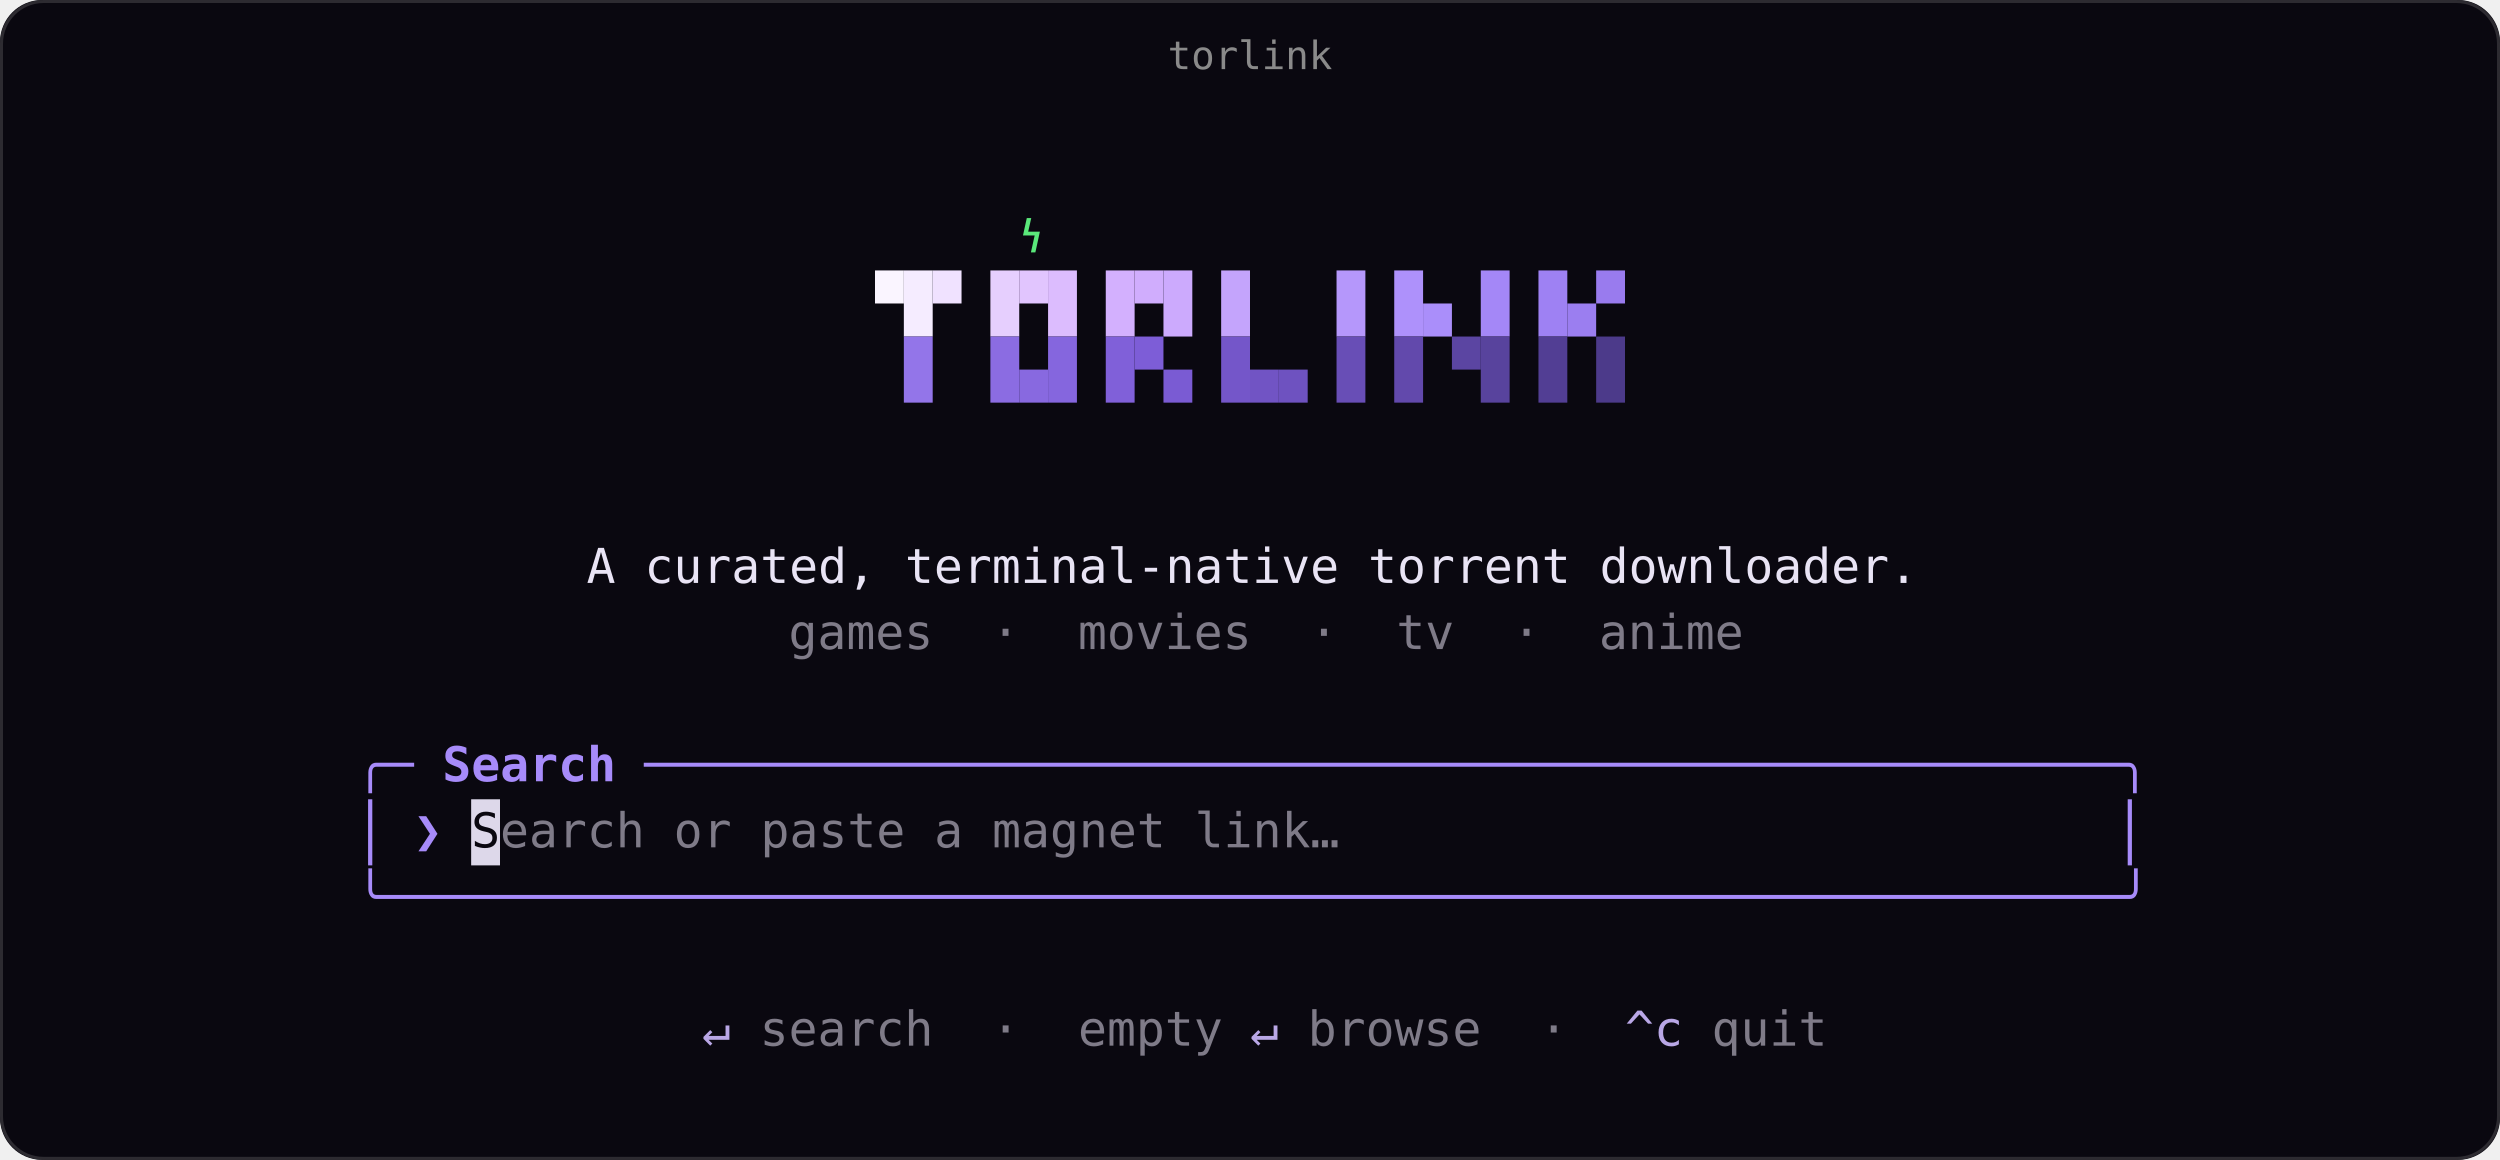
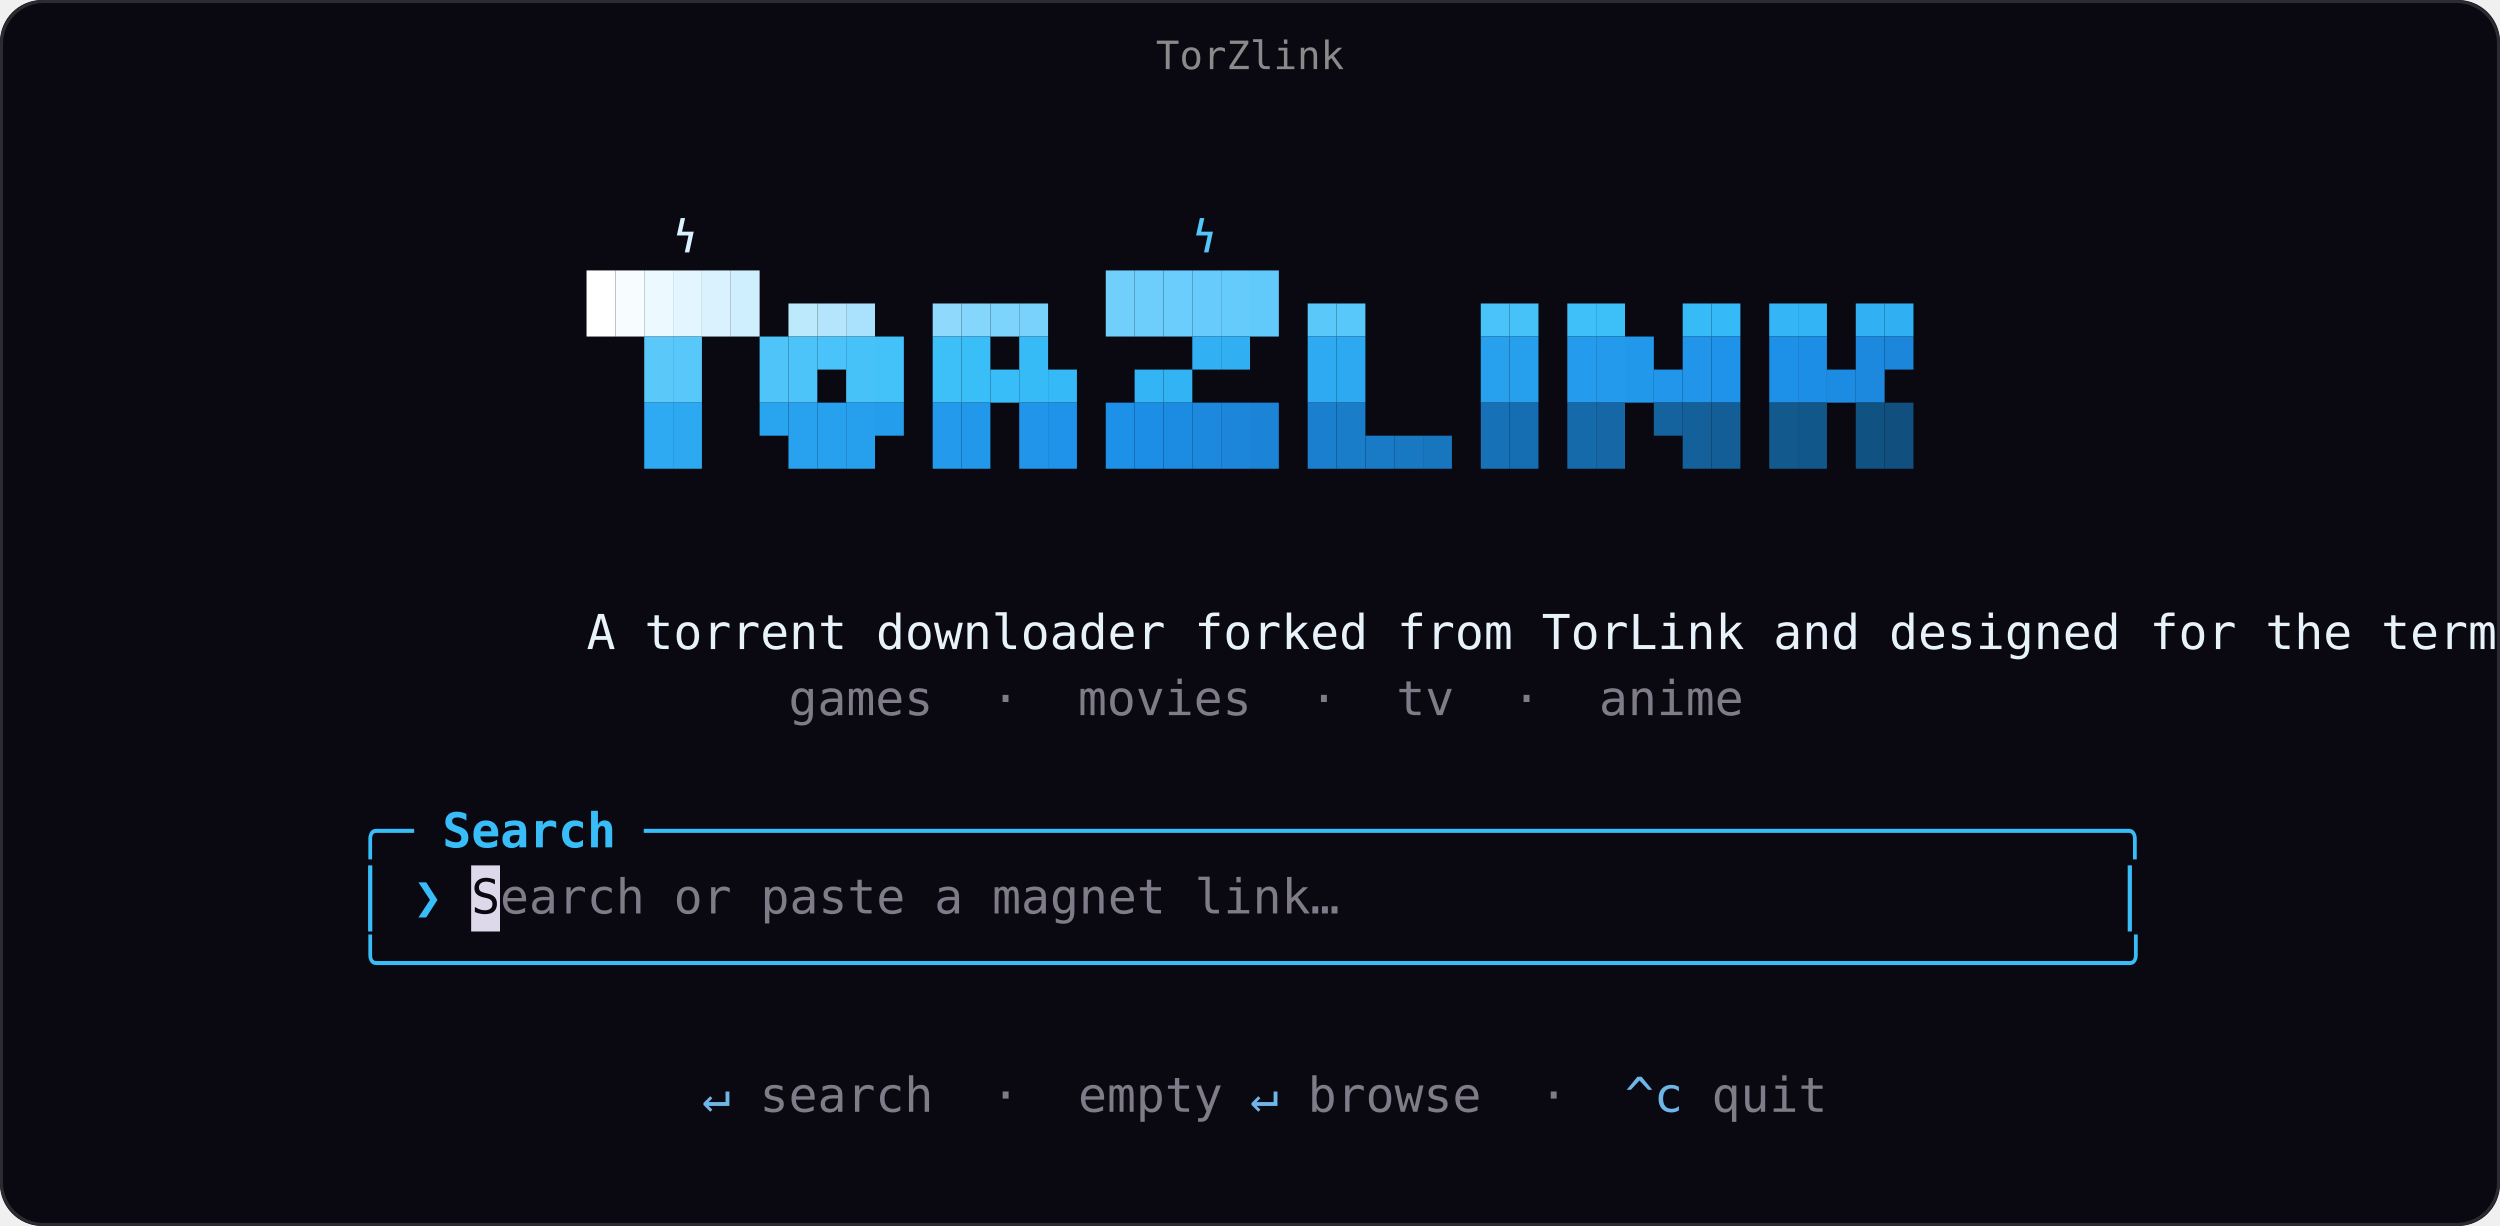
- <svg xmlns="http://www.w3.org/2000/svg" width="832" height="386" viewBox="0 0 832 386" style="max-width: 832px; width: 100%; height: auto;" role="img">
+ <svg xmlns="http://www.w3.org/2000/svg" width="832" height="408" viewBox="0 0 832 408" style="max-width: 832px; width: 100%; height: auto;" role="img">
  <rect width="100%" height="100%" rx="14" fill="#0a0810" />
-   <rect x="0.5" y="0.5" width="831" height="385" rx="14" fill="none" stroke="#2d2b31" stroke-width="1" />
-   <text x="416" y="23" text-anchor="middle" font-family="ui-monospace, &quot;Cascadia Mono&quot;, &quot;SF Mono&quot;, Menlo, Consolas, &quot;DejaVu Sans Mono&quot;, monospace" font-size="13" fill="#8a8a8a">torlink</text>
+   <rect x="0.5" y="0.5" width="831" height="407" rx="14" fill="none" stroke="#2d2b31" stroke-width="1" />
+   <text x="416" y="23" text-anchor="middle" font-family="ui-monospace, &quot;Cascadia Mono&quot;, &quot;SF Mono&quot;, Menlo, Consolas, &quot;DejaVu Sans Mono&quot;, monospace" font-size="13" fill="#8a8a8a">TorZlink</text>
  <g font-family="ui-monospace, &quot;Cascadia Mono&quot;, &quot;SF Mono&quot;, Menlo, Consolas, &quot;DejaVu Sans Mono&quot;, monospace" font-size="16" fill="#ddd8ea">
-     <text x="339.2" y="84" textLength="9.6" lengthAdjust="spacingAndGlyphs" xml:space="preserve" fill="#5ae87a" font-weight="600">𐓏</text>
-     <rect x="291.2" y="90" width="9.6" height="11" fill="#faf5ff" />
-     <rect x="300.8" y="90" width="9.6" height="22" fill="#f5ecff" />
-     <rect x="310.4" y="90" width="9.6" height="11" fill="#f0e2ff" />
-     <rect x="329.6" y="90" width="9.6" height="22" fill="#e6cffe" />
-     <rect x="339.2" y="90" width="9.6" height="11" fill="#e1c5fe" />
-     <rect x="348.8" y="90" width="9.6" height="22" fill="#dcbcfe" />
-     <rect x="368" y="90" width="9.6" height="22" fill="#d3b0fe" />
-     <rect x="377.6" y="90" width="9.6" height="11" fill="#d0adfd" />
-     <rect x="387.2" y="90" width="9.6" height="22" fill="#ccaafd" />
-     <rect x="406.4" y="90" width="9.6" height="22" fill="#c4a4fc" />
-     <rect x="444.8" y="90" width="9.6" height="22" fill="#b597fb" />
-     <rect x="464" y="90" width="9.6" height="22" fill="#ae91fb" />
-     <rect x="473.6" y="101" width="9.6" height="11" fill="#aa8efa" />
-     <rect x="492.8" y="90" width="9.6" height="22" fill="#a487f7" />
-     <rect x="512" y="90" width="9.6" height="22" fill="#9e81f3" />
-     <rect x="521.6" y="101" width="9.6" height="11" fill="#9b7ef0" />
-     <rect x="531.2" y="90" width="9.6" height="11" fill="#997bee" />
-     <rect x="300.8" y="112" width="9.6" height="22" fill="#9375e9" />
-     <rect x="329.6" y="112" width="9.6" height="22" fill="#8b6ce2" />
-     <rect x="339.2" y="123" width="9.6" height="11" fill="#8869e0" />
-     <rect x="348.8" y="112" width="9.6" height="22" fill="#8566de" />
-     <rect x="368" y="112" width="9.6" height="22" fill="#8060d9" />
-     <rect x="377.6" y="112" width="9.6" height="11" fill="#7d5dd7" />
-     <rect x="387.2" y="123" width="9.6" height="11" fill="#7a5bd3" />
-     <rect x="406.4" y="112" width="9.6" height="22" fill="#7456c9" />
-     <rect x="416" y="123" width="9.6" height="11" fill="#7154c4" />
-     <rect x="425.6" y="123" width="9.6" height="11" fill="#6e52c0" />
-     <rect x="444.8" y="112" width="9.6" height="22" fill="#684eb6" />
-     <rect x="464" y="112" width="9.6" height="22" fill="#6249ac" />
-     <rect x="483.2" y="112" width="9.6" height="11" fill="#5b45a2" />
-     <rect x="492.8" y="112" width="9.6" height="22" fill="#58439d" />
-     <rect x="512" y="112" width="9.6" height="22" fill="#523e94" />
-     <rect x="531.2" y="112" width="9.6" height="22" fill="#4c3a8a" />
-     <text x="195.2" y="194" textLength="441.6" lengthAdjust="spacingAndGlyphs" xml:space="preserve" fill="#e9e4f5">A curated, terminal-native torrent downloader.</text>
-     <text x="262.4" y="216" textLength="316.8" lengthAdjust="spacingAndGlyphs" xml:space="preserve" fill-opacity="0.55">games  ·  movies  ·  tv  ·  anime</text>
-     <text x="118.4" y="260" textLength="19.2" lengthAdjust="spacingAndGlyphs" xml:space="preserve" fill="#a78bfa">╭─</text>
-     <text x="147.2" y="260" textLength="57.6" lengthAdjust="spacingAndGlyphs" xml:space="preserve" fill="#a78bfa" font-weight="600">Search</text>
-     <text x="214.4" y="260" textLength="499.2" lengthAdjust="spacingAndGlyphs" xml:space="preserve" fill="#a78bfa">───────────────────────────────────────────────────╮</text>
-     <rect x="122.5" y="266" width="1.4" height="22" fill="#a78bfa" />
-     <text x="137.6" y="282" textLength="9.6" lengthAdjust="spacingAndGlyphs" xml:space="preserve" fill="#a78bfa">❯</text>
-     <rect x="156.8" y="266" width="9.6" height="22" fill="#ddd8ea" />
-     <text x="156.8" y="282" textLength="9.6" lengthAdjust="spacingAndGlyphs" xml:space="preserve" fill="#0a0810">S</text>
-     <text x="166.4" y="282" textLength="278.4" lengthAdjust="spacingAndGlyphs" xml:space="preserve" fill-opacity="0.55">earch or paste a magnet link…</text>
-     <rect x="708.1" y="266" width="1.4" height="22" fill="#a78bfa" />
-     <text x="118.4" y="304" textLength="595.2" lengthAdjust="spacingAndGlyphs" xml:space="preserve" fill="#a78bfa">╰────────────────────────────────────────────────────────────╯</text>
-     <text x="233.6" y="348" textLength="9.6" lengthAdjust="spacingAndGlyphs" xml:space="preserve" fill="#b9a7e6">↵</text>
-     <text x="252.8" y="348" textLength="153.6" lengthAdjust="spacingAndGlyphs" xml:space="preserve" fill-opacity="0.55">search  ·  empty</text>
-     <text x="416" y="348" textLength="9.6" lengthAdjust="spacingAndGlyphs" xml:space="preserve" fill="#b9a7e6">↵</text>
-     <text x="435.2" y="348" textLength="86.4" lengthAdjust="spacingAndGlyphs" xml:space="preserve" fill-opacity="0.55">browse  ·</text>
-     <text x="540.8" y="348" textLength="19.2" lengthAdjust="spacingAndGlyphs" xml:space="preserve" fill="#b9a7e6">^c</text>
-     <text x="569.6" y="348" textLength="38.4" lengthAdjust="spacingAndGlyphs" xml:space="preserve" fill-opacity="0.55">quit</text>
+     <text x="224" y="84" textLength="9.6" lengthAdjust="spacingAndGlyphs" xml:space="preserve" fill="#daf2fe" font-weight="600">𐓏</text>
+     <text x="396.8" y="84" textLength="9.6" lengthAdjust="spacingAndGlyphs" xml:space="preserve" fill="#54c6fa" font-weight="600">𐓏</text>
+     <rect x="195.2" y="90" width="9.6" height="22" fill="#ffffff" />
+     <rect x="204.8" y="90" width="9.6" height="22" fill="#f6fcff" />
+     <rect x="214.4" y="90" width="9.6" height="22" fill="#ecf9ff" />
+     <rect x="224" y="90" width="9.6" height="22" fill="#e3f5fe" />
+     <rect x="233.6" y="90" width="9.6" height="22" fill="#d9f2fe" />
+     <rect x="243.2" y="90" width="9.6" height="22" fill="#d0effe" />
+     <rect x="262.4" y="101" width="9.6" height="11" fill="#bde9fd" />
+     <rect x="272" y="101" width="9.6" height="11" fill="#b4e5fd" />
+     <rect x="281.6" y="101" width="9.6" height="11" fill="#aae2fd" />
+     <rect x="310.4" y="101" width="9.6" height="11" fill="#8ed9fc" />
+     <rect x="320" y="101" width="9.6" height="11" fill="#85d6fc" />
+     <rect x="329.6" y="101" width="9.6" height="11" fill="#7cd3fc" />
+     <rect x="339.2" y="101" width="9.6" height="11" fill="#79d2fc" />
+     <rect x="368" y="90" width="9.6" height="22" fill="#70cffb" />
+     <rect x="377.6" y="90" width="9.6" height="22" fill="#6dcefb" />
+     <rect x="387.2" y="90" width="9.6" height="22" fill="#6acdfb" />
+     <rect x="396.8" y="90" width="9.6" height="22" fill="#67ccfb" />
+     <rect x="406.4" y="90" width="9.6" height="22" fill="#64cbfb" />
+     <rect x="416" y="90" width="9.6" height="22" fill="#61cafa" />
+     <rect x="435.2" y="101" width="9.6" height="11" fill="#5bc8fa" />
+     <rect x="444.8" y="101" width="9.6" height="11" fill="#58c7fa" />
+     <rect x="492.8" y="101" width="9.6" height="11" fill="#49c3f9" />
+     <rect x="502.4" y="101" width="9.6" height="11" fill="#46c2f9" />
+     <rect x="521.6" y="101" width="9.6" height="11" fill="#40c0f8" />
+     <rect x="531.2" y="101" width="9.6" height="11" fill="#3dbff8" />
+     <rect x="560" y="101" width="9.6" height="11" fill="#37bbf7" />
+     <rect x="569.6" y="101" width="9.6" height="11" fill="#36b9f7" />
+     <rect x="588.8" y="101" width="9.6" height="11" fill="#34b6f6" />
+     <rect x="598.4" y="101" width="9.6" height="11" fill="#33b4f5" />
+     <rect x="617.6" y="101" width="9.6" height="11" fill="#31b1f4" />
+     <rect x="627.2" y="101" width="9.6" height="11" fill="#30aff3" />
+     <rect x="214.4" y="112" width="9.6" height="22" fill="#5bc8fa" />
+     <rect x="224" y="112" width="9.6" height="22" fill="#58c7fa" />
+     <rect x="252.8" y="112" width="9.6" height="22" fill="#4fc4f9" />
+     <rect x="262.4" y="112" width="9.6" height="22" fill="#4cc4f9" />
+     <rect x="272" y="112" width="9.6" height="11" fill="#49c3f9" />
+     <rect x="281.6" y="112" width="9.6" height="22" fill="#46c2f9" />
+     <rect x="291.2" y="112" width="9.6" height="22" fill="#43c1f9" />
+     <rect x="310.4" y="112" width="9.6" height="22" fill="#3dbff8" />
+     <rect x="320" y="112" width="9.6" height="22" fill="#3abef8" />
+     <rect x="329.6" y="123" width="9.6" height="11" fill="#38bdf8" />
+     <rect x="339.2" y="112" width="9.6" height="22" fill="#37bbf7" />
+     <rect x="348.8" y="123" width="9.6" height="11" fill="#36b9f7" />
+     <rect x="377.6" y="123" width="9.6" height="11" fill="#33b4f5" />
+     <rect x="387.2" y="123" width="9.6" height="11" fill="#32b3f4" />
+     <rect x="396.8" y="112" width="9.6" height="11" fill="#31b1f4" />
+     <rect x="406.4" y="112" width="9.6" height="11" fill="#30aff3" />
+     <rect x="435.2" y="112" width="9.6" height="22" fill="#2daaf2" />
+     <rect x="444.8" y="112" width="9.6" height="22" fill="#2ca9f1" />
+     <rect x="492.8" y="112" width="9.6" height="22" fill="#27a0ee" />
+     <rect x="502.4" y="112" width="9.6" height="22" fill="#269fed" />
+     <rect x="521.6" y="112" width="9.6" height="22" fill="#249bec" />
+     <rect x="531.2" y="112" width="9.6" height="22" fill="#239aec" />
+     <rect x="540.8" y="112" width="9.6" height="22" fill="#2298eb" />
+     <rect x="550.4" y="123" width="9.6" height="11" fill="#2196eb" />
+     <rect x="560" y="112" width="9.6" height="22" fill="#2095ea" />
+     <rect x="569.6" y="112" width="9.6" height="22" fill="#1f93e9" />
+     <rect x="588.8" y="112" width="9.6" height="22" fill="#1d90e8" />
+     <rect x="598.4" y="112" width="9.6" height="22" fill="#1d8ee6" />
+     <rect x="608" y="123" width="9.6" height="11" fill="#1c8be2" />
+     <rect x="617.6" y="112" width="9.6" height="22" fill="#1c89de" />
+     <rect x="627.2" y="112" width="9.6" height="11" fill="#1b86da" />
+     <rect x="214.4" y="134" width="9.6" height="22" fill="#2daaf2" />
+     <rect x="224" y="134" width="9.6" height="22" fill="#2ca9f1" />
+     <rect x="252.8" y="134" width="9.6" height="11" fill="#29a4ef" />
+     <rect x="262.4" y="134" width="9.6" height="22" fill="#28a2ef" />
+     <rect x="272" y="134" width="9.6" height="22" fill="#27a0ee" />
+     <rect x="281.6" y="134" width="9.6" height="22" fill="#269fed" />
+     <rect x="291.2" y="134" width="9.6" height="11" fill="#259ded" />
+     <rect x="310.4" y="134" width="9.6" height="22" fill="#239aec" />
+     <rect x="320" y="134" width="9.6" height="22" fill="#2298eb" />
+     <rect x="339.2" y="134" width="9.6" height="22" fill="#2095ea" />
+     <rect x="348.8" y="134" width="9.6" height="22" fill="#1f93e9" />
+     <rect x="368" y="134" width="9.6" height="22" fill="#1d90e8" />
+     <rect x="377.6" y="134" width="9.6" height="22" fill="#1d8ee6" />
+     <rect x="387.2" y="134" width="9.6" height="22" fill="#1c8be2" />
+     <rect x="396.8" y="134" width="9.6" height="22" fill="#1c89de" />
+     <rect x="406.4" y="134" width="9.6" height="22" fill="#1b86da" />
+     <rect x="416" y="134" width="9.6" height="22" fill="#1b84d6" />
+     <rect x="435.2" y="134" width="9.6" height="22" fill="#1a7fce" />
+     <rect x="444.8" y="134" width="9.6" height="22" fill="#197dca" />
+     <rect x="454.4" y="145" width="9.6" height="11" fill="#197ac6" />
+     <rect x="464" y="145" width="9.6" height="11" fill="#1878c2" />
+     <rect x="473.6" y="145" width="9.6" height="11" fill="#1876be" />
+     <rect x="492.8" y="134" width="9.6" height="22" fill="#1771b6" />
+     <rect x="502.4" y="134" width="9.6" height="22" fill="#166eb2" />
+     <rect x="521.6" y="134" width="9.6" height="22" fill="#156aaa" />
+     <rect x="531.2" y="134" width="9.6" height="22" fill="#1567a6" />
+     <rect x="550.4" y="134" width="9.6" height="11" fill="#14639e" />
+     <rect x="560" y="134" width="9.6" height="22" fill="#13609a" />
+     <rect x="569.6" y="134" width="9.6" height="22" fill="#135e96" />
+     <rect x="588.8" y="134" width="9.6" height="22" fill="#12598e" />
+     <rect x="598.4" y="134" width="9.6" height="22" fill="#11578a" />
+     <rect x="617.6" y="134" width="9.6" height="22" fill="#105282" />
+     <rect x="627.2" y="134" width="9.6" height="22" fill="#104f7e" />
+     <text x="195.2" y="216" textLength="441.6" lengthAdjust="spacingAndGlyphs" xml:space="preserve" fill="#e8f2fa">A torrent downloader forked from TorLink and designed for the terminal.</text>
+     <text x="262.4" y="238" textLength="316.8" lengthAdjust="spacingAndGlyphs" xml:space="preserve" fill-opacity="0.55">games  ·  movies  ·  tv  ·  anime</text>
+     <text x="118.4" y="282" textLength="19.2" lengthAdjust="spacingAndGlyphs" xml:space="preserve" fill="#38bdf8">╭─</text>
+     <text x="147.2" y="282" textLength="57.6" lengthAdjust="spacingAndGlyphs" xml:space="preserve" fill="#38bdf8" font-weight="600">Search</text>
+     <text x="214.4" y="282" textLength="499.2" lengthAdjust="spacingAndGlyphs" xml:space="preserve" fill="#38bdf8">───────────────────────────────────────────────────╮</text>
+     <rect x="122.5" y="288" width="1.4" height="22" fill="#38bdf8" />
+     <text x="137.6" y="304" textLength="9.6" lengthAdjust="spacingAndGlyphs" xml:space="preserve" fill="#38bdf8">❯</text>
+     <rect x="156.8" y="288" width="9.6" height="22" fill="#ddd8ea" />
+     <text x="156.8" y="304" textLength="9.6" lengthAdjust="spacingAndGlyphs" xml:space="preserve" fill="#0a0810">S</text>
+     <text x="166.4" y="304" textLength="278.4" lengthAdjust="spacingAndGlyphs" xml:space="preserve" fill-opacity="0.55">earch or paste a magnet link…</text>
+     <rect x="708.1" y="288" width="1.4" height="22" fill="#38bdf8" />
+     <text x="118.4" y="326" textLength="595.2" lengthAdjust="spacingAndGlyphs" xml:space="preserve" fill="#38bdf8">╰────────────────────────────────────────────────────────────╯</text>
+     <text x="233.6" y="370" textLength="9.6" lengthAdjust="spacingAndGlyphs" xml:space="preserve" fill="#6eb5e8">↵</text>
+     <text x="252.8" y="370" textLength="153.6" lengthAdjust="spacingAndGlyphs" xml:space="preserve" fill-opacity="0.55">search  ·  empty</text>
+     <text x="416" y="370" textLength="9.6" lengthAdjust="spacingAndGlyphs" xml:space="preserve" fill="#6eb5e8">↵</text>
+     <text x="435.2" y="370" textLength="86.4" lengthAdjust="spacingAndGlyphs" xml:space="preserve" fill-opacity="0.55">browse  ·</text>
+     <text x="540.8" y="370" textLength="19.2" lengthAdjust="spacingAndGlyphs" xml:space="preserve" fill="#6eb5e8">^c</text>
+     <text x="569.6" y="370" textLength="38.4" lengthAdjust="spacingAndGlyphs" xml:space="preserve" fill-opacity="0.55">quit</text>
  </g>
</svg>
